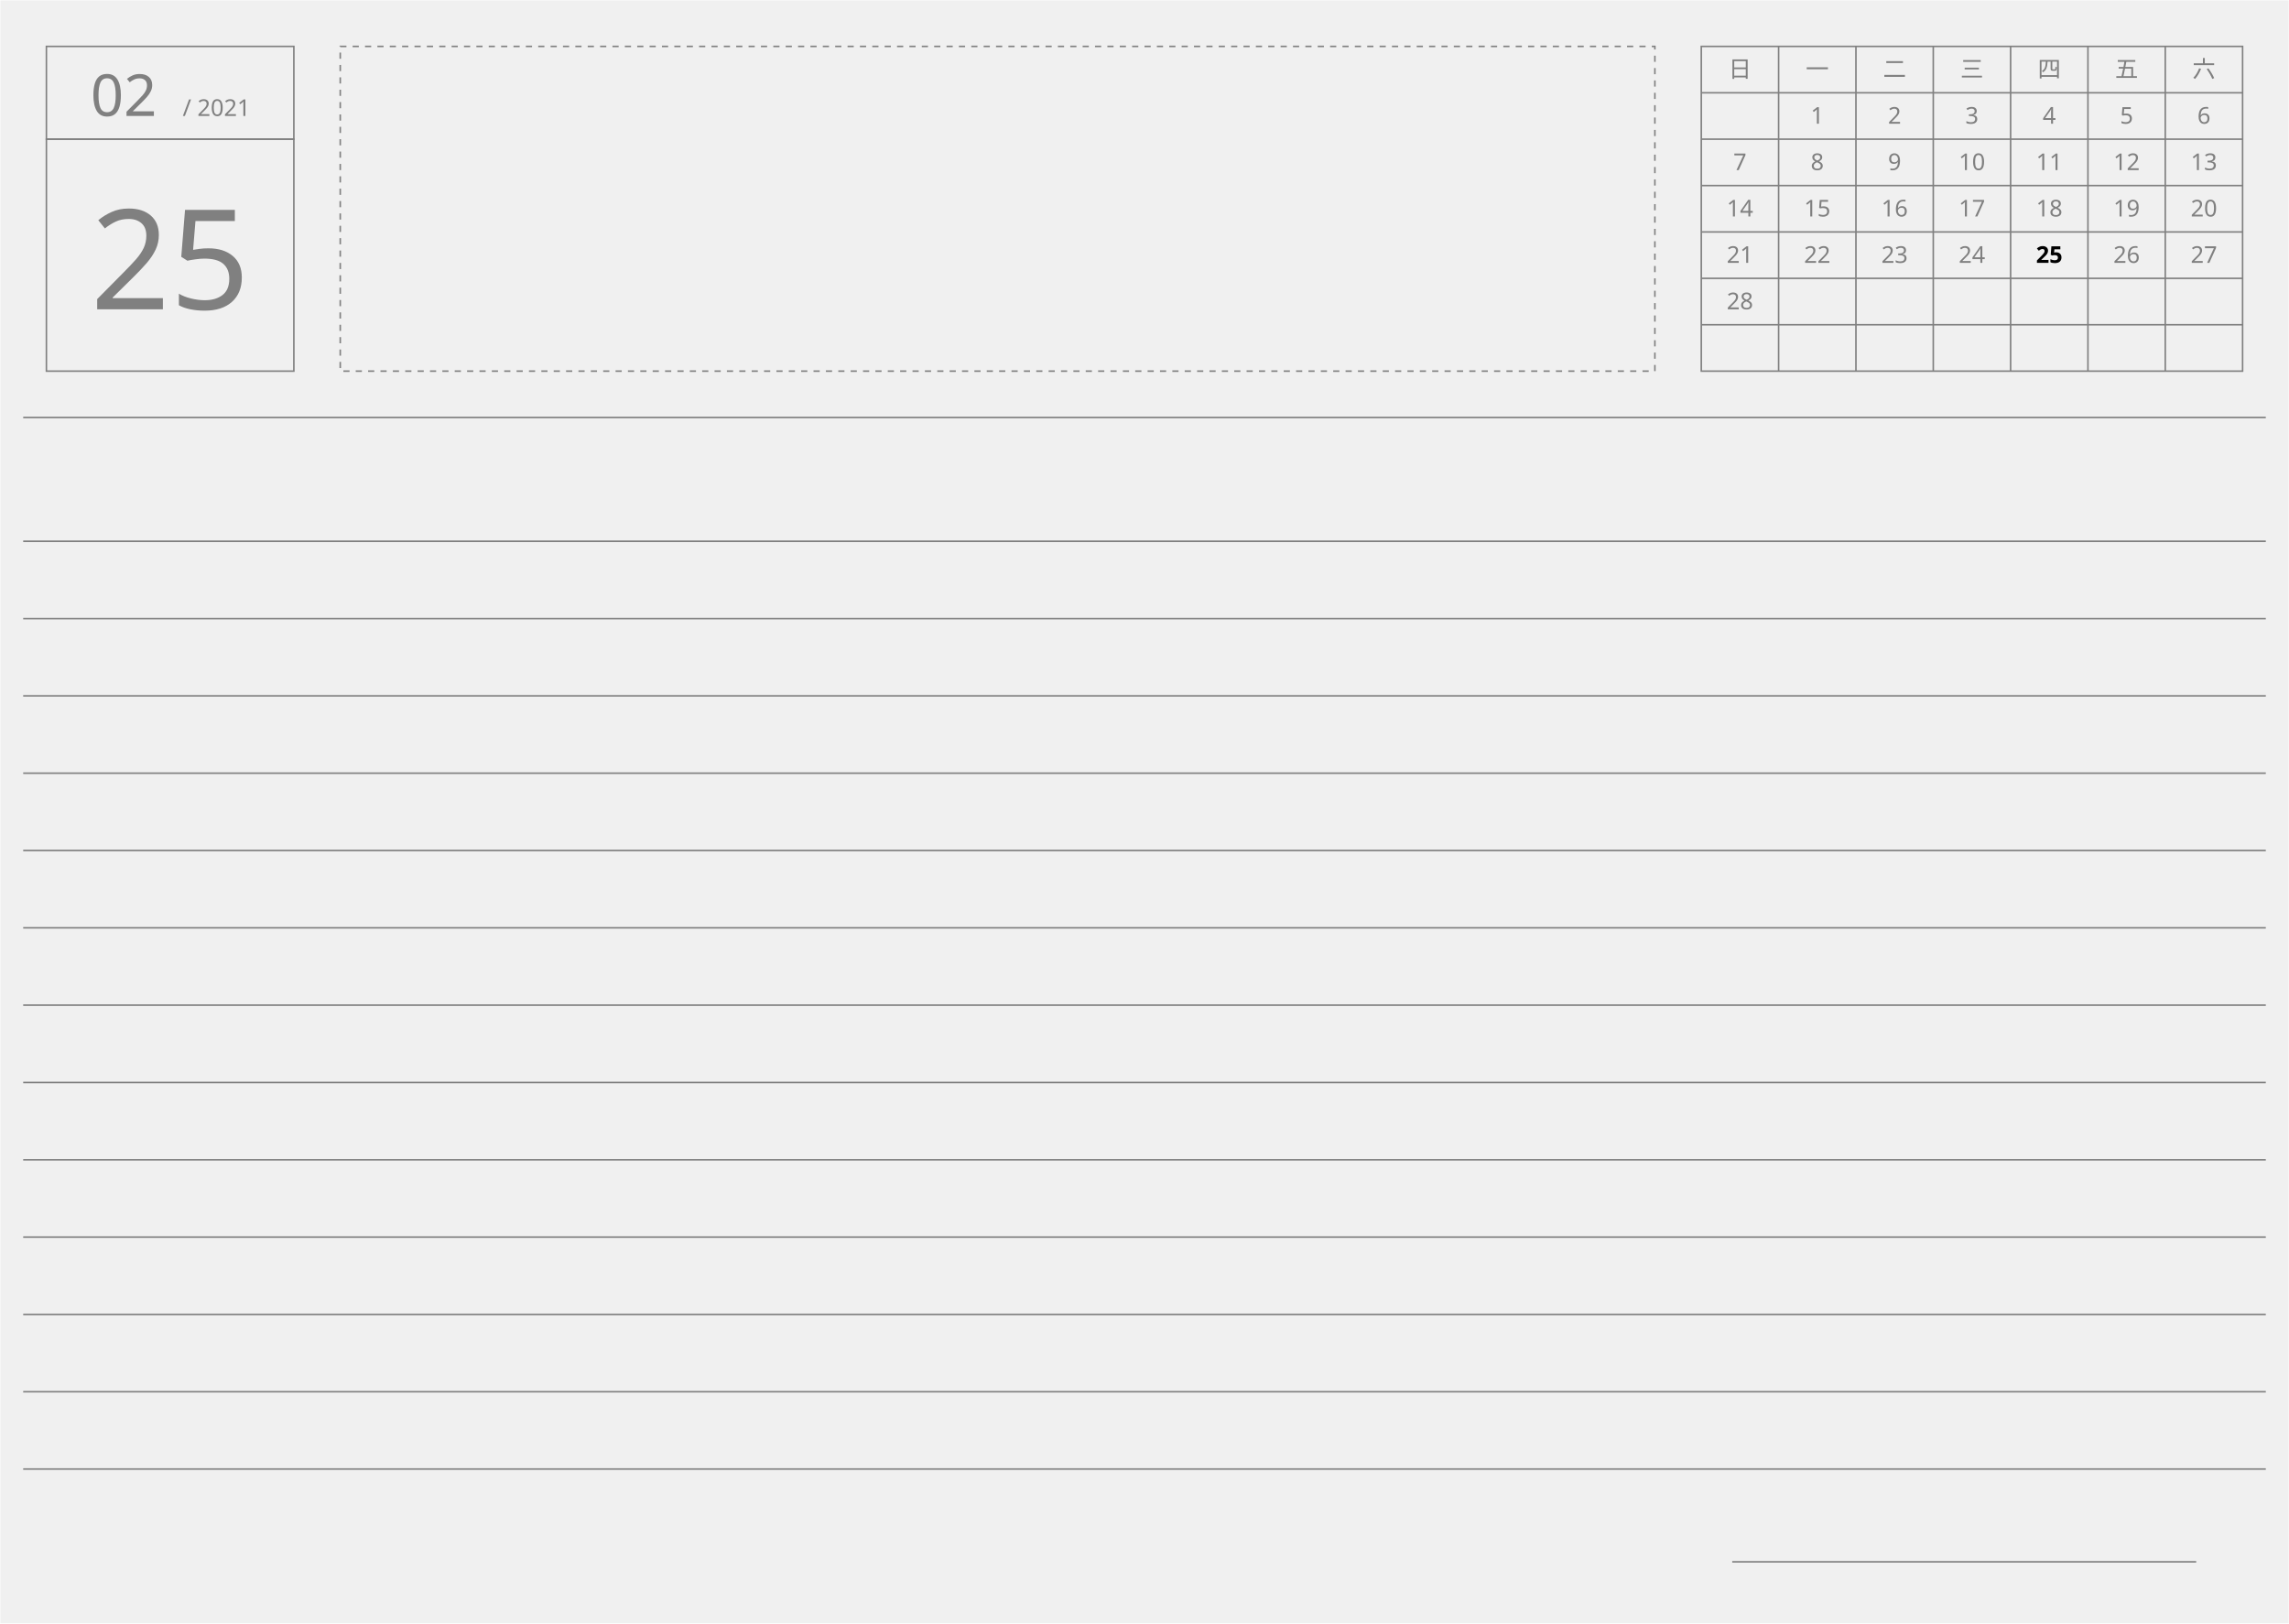
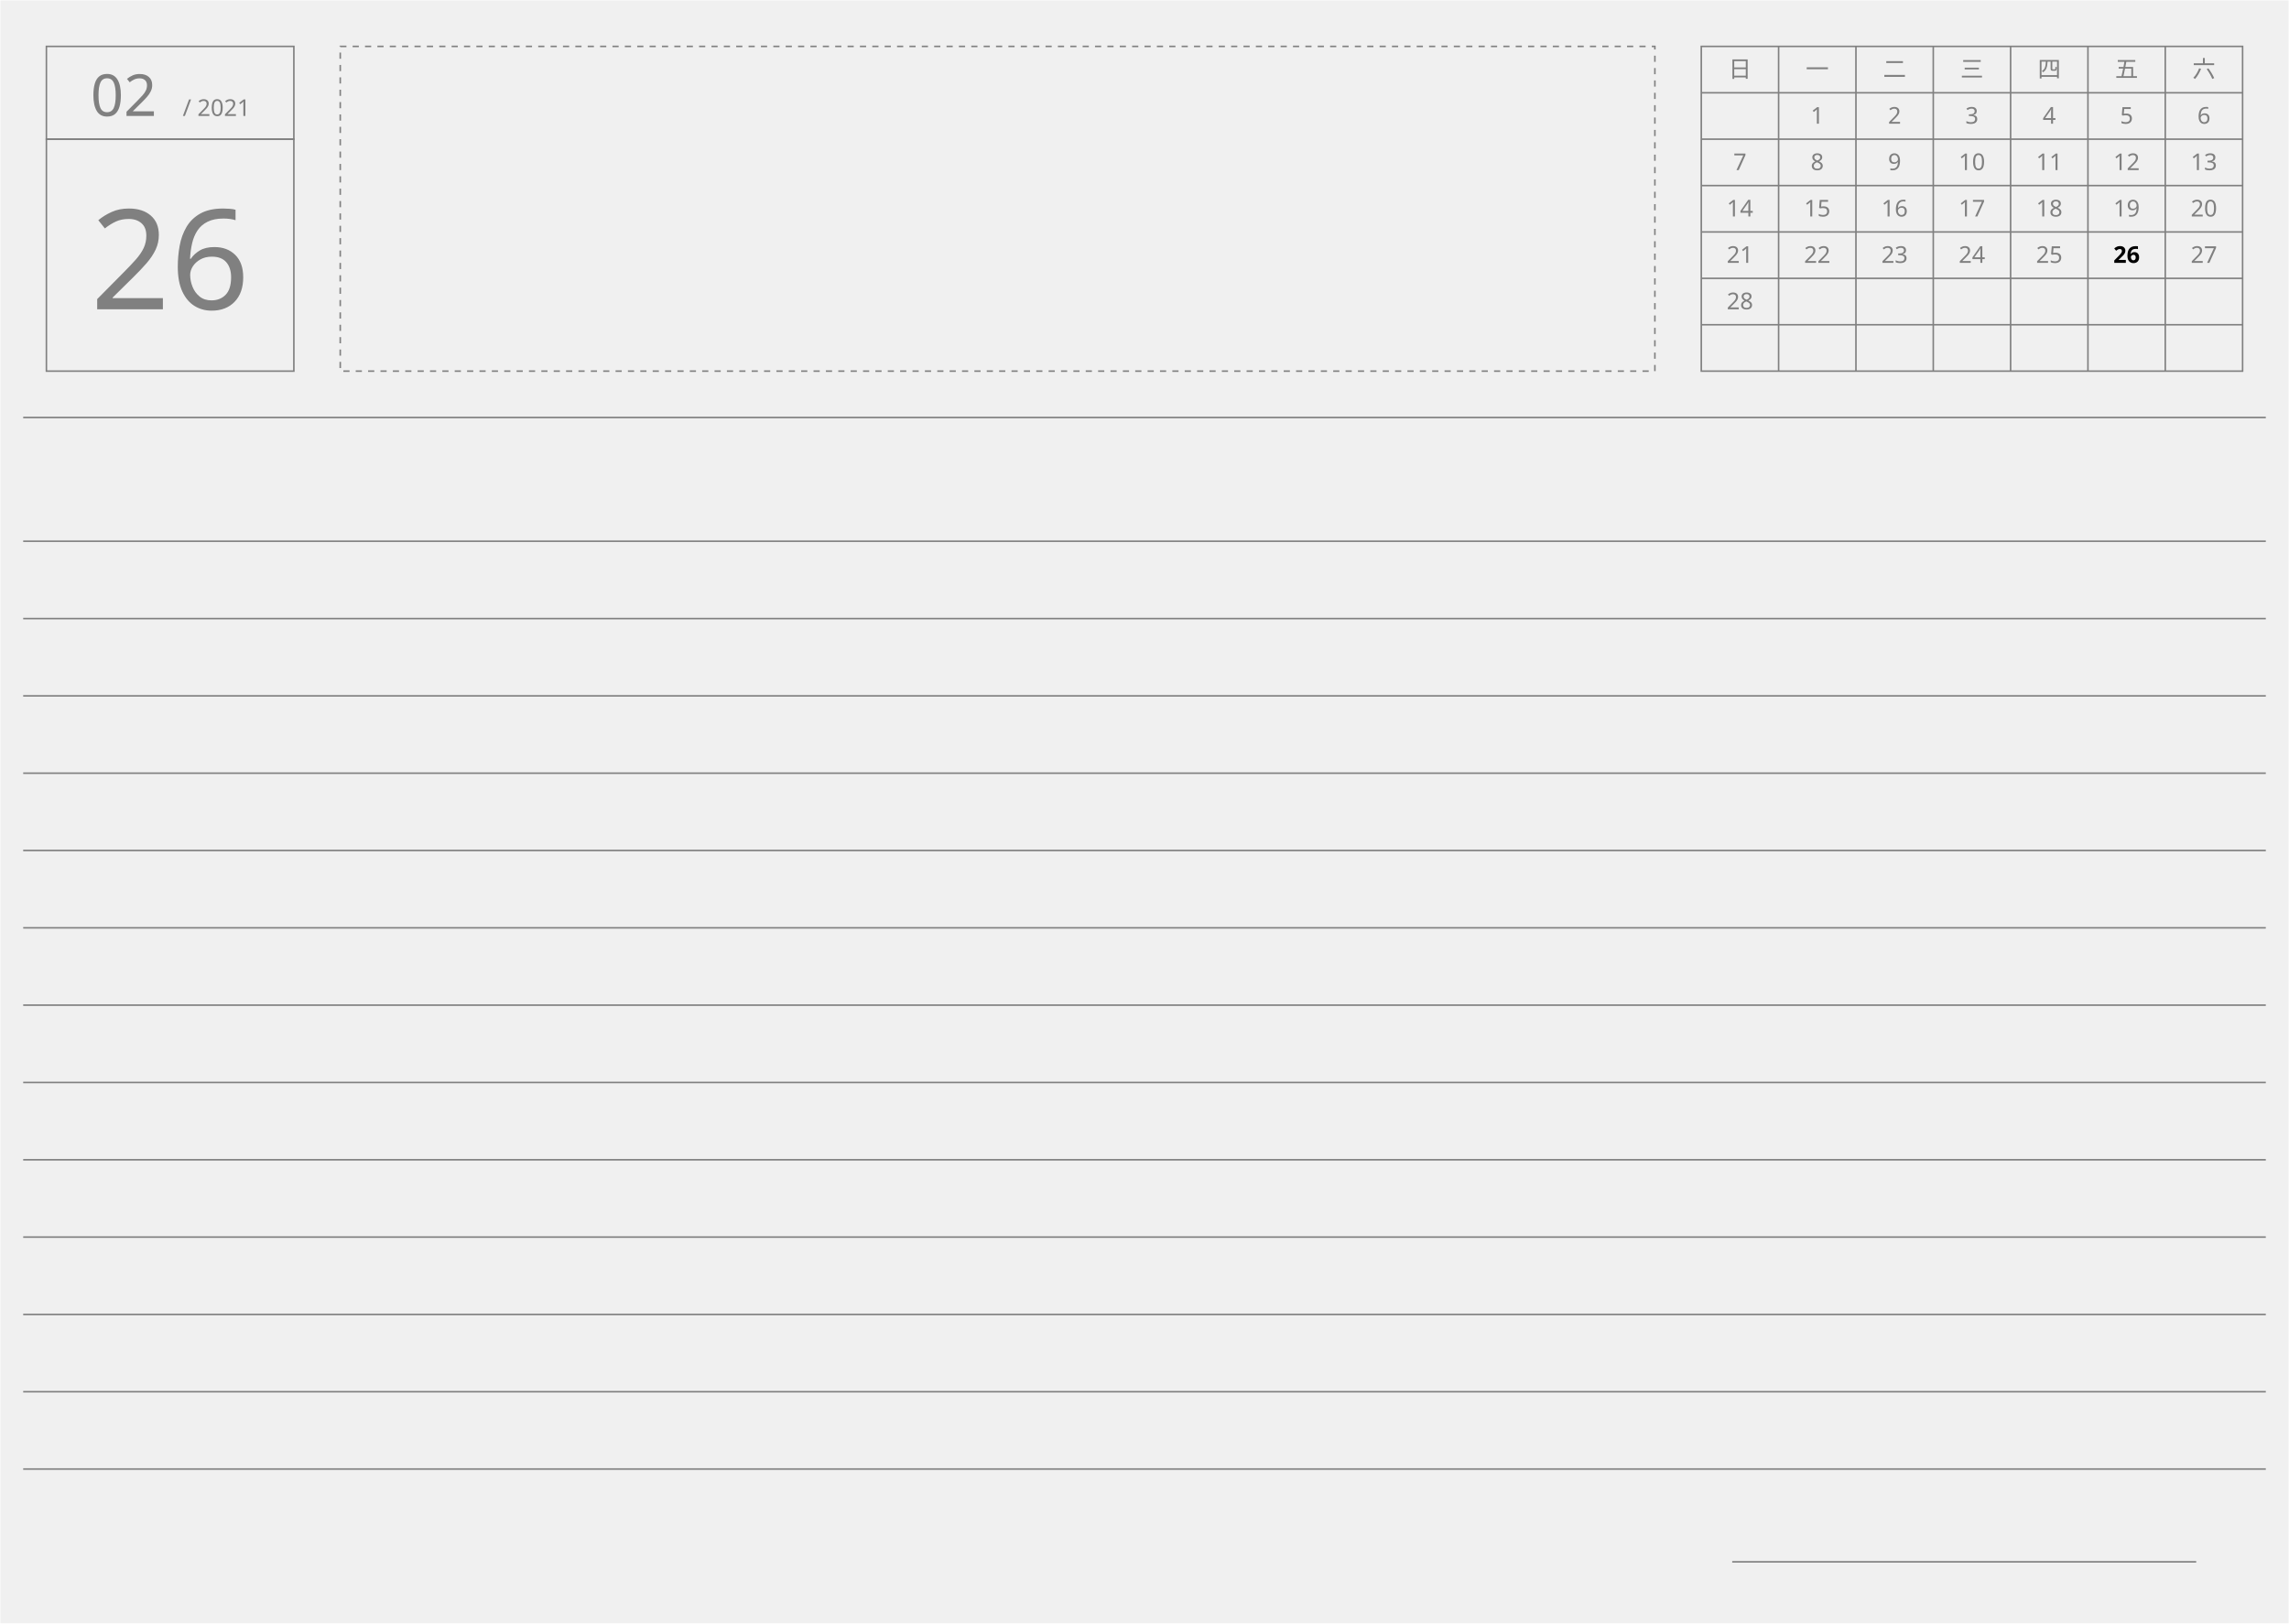
<svg xmlns="http://www.w3.org/2000/svg" fill="silver" viewBox="0 0 2960 2100">
  <rect stroke="white" stroke-width="1" fill="none" width="100%" height="100%" />
  <g transform="translate(2200,60)">
    <g id="calendar-table">
      <path d="M0 0 L700 0 L700 420 L0 420 Z" stroke="gray" stroke-width="2" fill="none" />
      <path d="M0 60 L700 60" stroke="gray" stroke-width="2" fill="none" />
      <path d="M0 120 L700 120" stroke="gray" stroke-width="2" fill="none" />
      <path d="M0 180 L700 180" stroke="gray" stroke-width="2" fill="none" />
      <path d="M0 240 L700 240" stroke="gray" stroke-width="2" fill="none" />
      <path d="M0 300 L700 300" stroke="gray" stroke-width="2" fill="none" />
      <path d="M0 360 L700 360" stroke="gray" stroke-width="2" fill="none" />
      <path d="M100 0 L100 420" stroke="gray" stroke-width="2" fill="none" />
      <path d="M200 0 L200 420" stroke="gray" stroke-width="2" fill="none" />
      <path d="M300 0 L300 420" stroke="gray" stroke-width="2" fill="none" />
      <path d="M400 0 L400 420" stroke="gray" stroke-width="2" fill="none" />
      <path d="M500 0 L500 420" stroke="gray" stroke-width="2" fill="none" />
      <path d="M600 0 L600 420" stroke="gray" stroke-width="2" fill="none" />
    </g>
    <g style="font-size:30px; font-family: verdana, 微软雅黑;">
      <text x="50" y="40" text-anchor="middle" fill="gray">日</text>
      <text x="150" y="40" text-anchor="middle" fill="gray">一</text>
      <text x="250" y="40" text-anchor="middle" fill="gray">二</text>
      <text x="350" y="40" text-anchor="middle" fill="gray">三</text>
      <text x="450" y="40" text-anchor="middle" fill="gray">四</text>
      <text x="550" y="40" text-anchor="middle" fill="gray">五</text>
      <text x="650" y="40" text-anchor="middle" fill="gray">六</text>
    </g>
    <g style="font-size:30px; font-family: verdana;">
      <text text-anchor="middle" x="150" y="100" fill="gray">1</text>
      <text text-anchor="middle" x="250" y="100" fill="gray">2</text>
      <text text-anchor="middle" x="350" y="100" fill="gray">3</text>
      <text text-anchor="middle" x="450" y="100" fill="gray">4</text>
      <text text-anchor="middle" x="550" y="100" fill="gray">5</text>
      <text text-anchor="middle" x="650" y="100" fill="gray">6</text>
      <text text-anchor="middle" x="50" y="160" fill="gray">7</text>
      <text text-anchor="middle" x="150" y="160" fill="gray">8</text>
      <text text-anchor="middle" x="250" y="160" fill="gray">9</text>
      <text text-anchor="middle" x="350" y="160" fill="gray">10</text>
      <text text-anchor="middle" x="450" y="160" fill="gray">11</text>
      <text text-anchor="middle" x="550" y="160" fill="gray">12</text>
      <text text-anchor="middle" x="650" y="160" fill="gray">13</text>
      <text text-anchor="middle" x="50" y="220" fill="gray">14</text>
      <text text-anchor="middle" x="150" y="220" fill="gray">15</text>
      <text text-anchor="middle" x="250" y="220" fill="gray">16</text>
      <text text-anchor="middle" x="350" y="220" fill="gray">17</text>
      <text text-anchor="middle" x="450" y="220" fill="gray">18</text>
      <text text-anchor="middle" x="550" y="220" fill="gray">19</text>
      <text text-anchor="middle" x="650" y="220" fill="gray">20</text>
      <text text-anchor="middle" x="50" y="280" fill="gray">21</text>
      <text text-anchor="middle" x="150" y="280" fill="gray">22</text>
      <text text-anchor="middle" x="250" y="280" fill="gray">23</text>
      <text text-anchor="middle" x="350" y="280" fill="gray">24</text>
-       <text text-anchor="middle" x="450" y="280" style="fill: black; font-weight: bold;">25</text>
-       <text text-anchor="middle" x="550" y="280" fill="gray">26</text>
+       <text text-anchor="middle" x="450" y="280" fill="gray">25</text>
+       <text text-anchor="middle" x="550" y="280" style="fill: black; font-weight: bold;">26</text>
      <text text-anchor="middle" x="650" y="280" fill="gray">27</text>
      <text text-anchor="middle" x="50" y="340" fill="gray">28</text>
    </g>
  </g>
  <g transform="translate(60,60)" style="font-size:30px; font-family: verdana;">
    <rect stroke="gray" stroke-width="2" fill="none" width="320" height="120" />
    <rect y="120" stroke="gray" stroke-width="2" fill="none" width="320" height="300" />
    <text x="100" y="90" text-anchor="middle" style="font-size: 2.5em;" fill="gray">02</text>
    <text x="220" y="90" text-anchor="middle" fill="gray">/ 2021</text>
-     <text x="160" y="340" text-anchor="middle" style="font-size: 6em;" fill="gray">25</text>
+     <text x="160" y="340" text-anchor="middle" style="font-size: 6em;" fill="gray">26</text>
  </g>
  <path d="M440 60 L2140 60 L2140 480 L440 480 Z" stroke-dasharray="8,8" stroke="gray" stroke-width="2" fill="none" />
  <path d="M30 540 L2930 540" stroke="gray" stroke-width="2" fill="none" />
  <g class="lines">
    <path d="M30 700 L2930 700" stroke="gray" stroke-width="2" fill="none" />
    <path d="M30 800 L2930 800" stroke="gray" stroke-width="2" fill="none" />
    <path d="M30 900 L2930 900" stroke="gray" stroke-width="2" fill="none" />
    <path d="M30 1000 L2930 1000" stroke="gray" stroke-width="2" fill="none" />
    <path d="M30 1100 L2930 1100" stroke="gray" stroke-width="2" fill="none" />
    <path d="M30 1200 L2930 1200" stroke="gray" stroke-width="2" fill="none" />
    <path d="M30 1300 L2930 1300" stroke="gray" stroke-width="2" fill="none" />
    <path d="M30 1400 L2930 1400" stroke="gray" stroke-width="2" fill="none" />
    <path d="M30 1500 L2930 1500" stroke="gray" stroke-width="2" fill="none" />
    <path d="M30 1600 L2930 1600" stroke="gray" stroke-width="2" fill="none" />
    <path d="M30 1700 L2930 1700" stroke="gray" stroke-width="2" fill="none" />
    <path d="M30 1800 L2930 1800" stroke="gray" stroke-width="2" fill="none" />
    <path d="M30 1900 L2930 1900" stroke="gray" stroke-width="2" fill="none" />
  </g>
  <path d="M2240 2020 L2840 2020" stroke="gray" stroke-width="2" fill="none" />
</svg>
